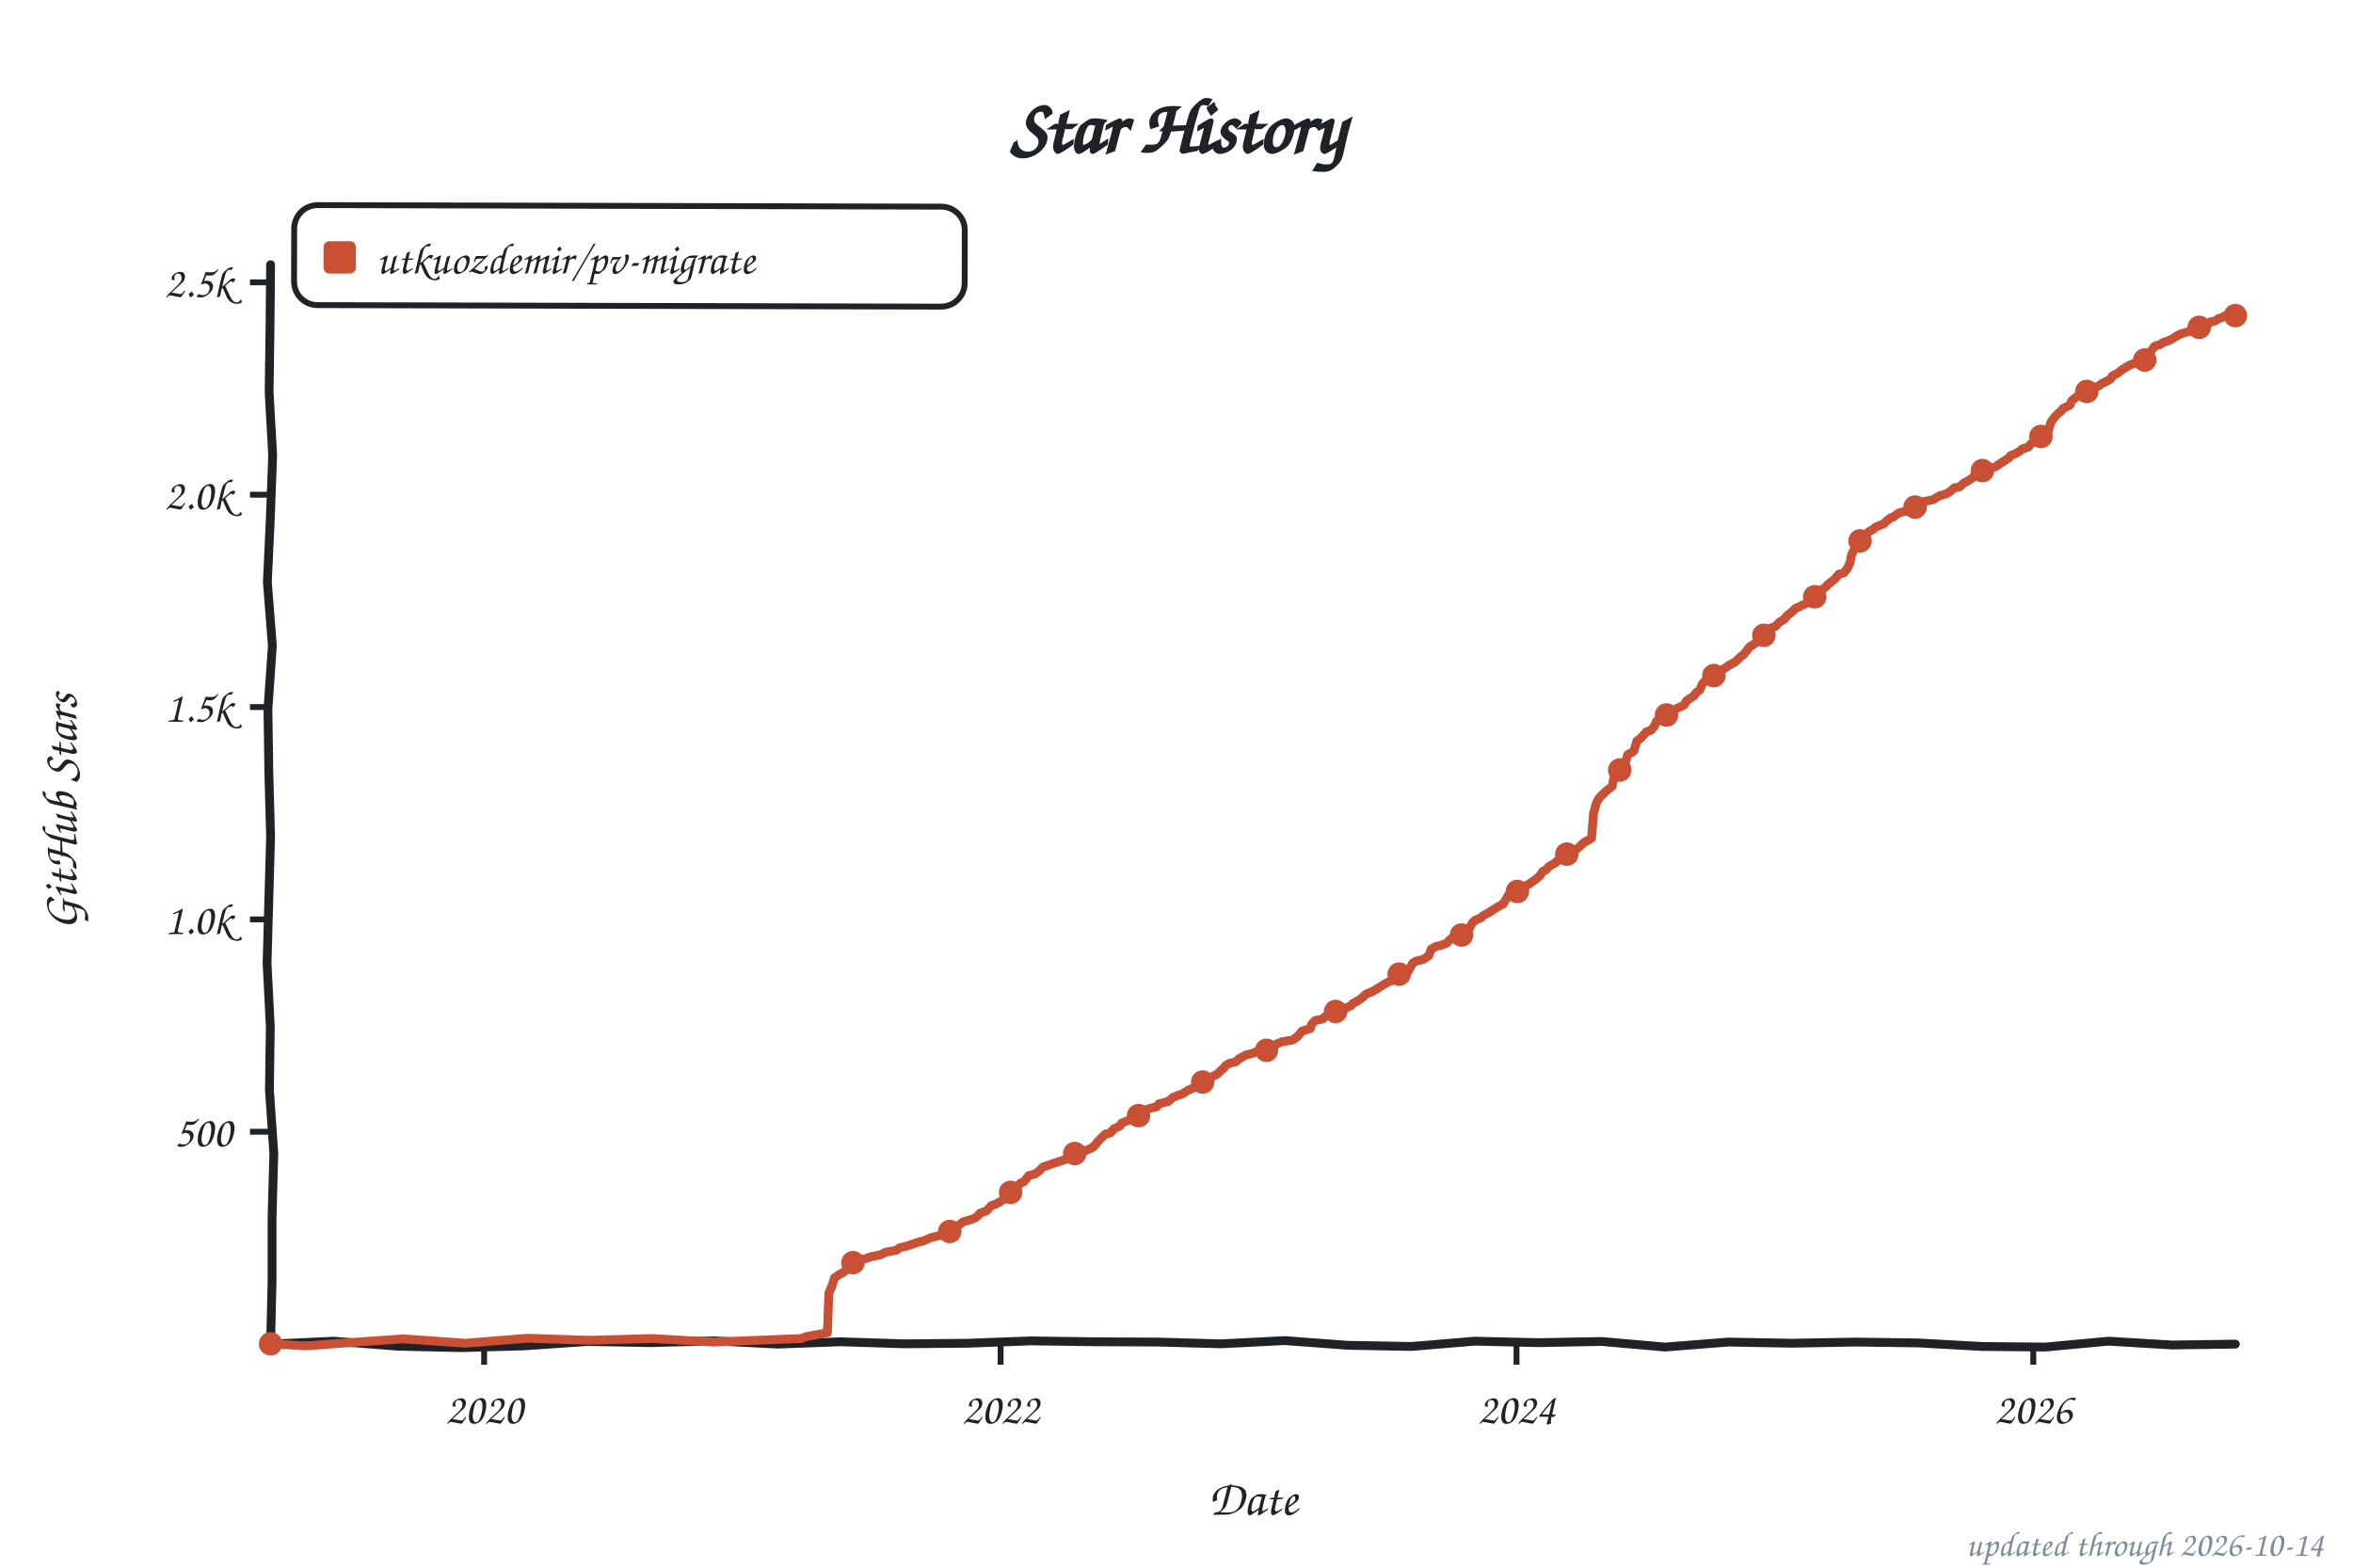
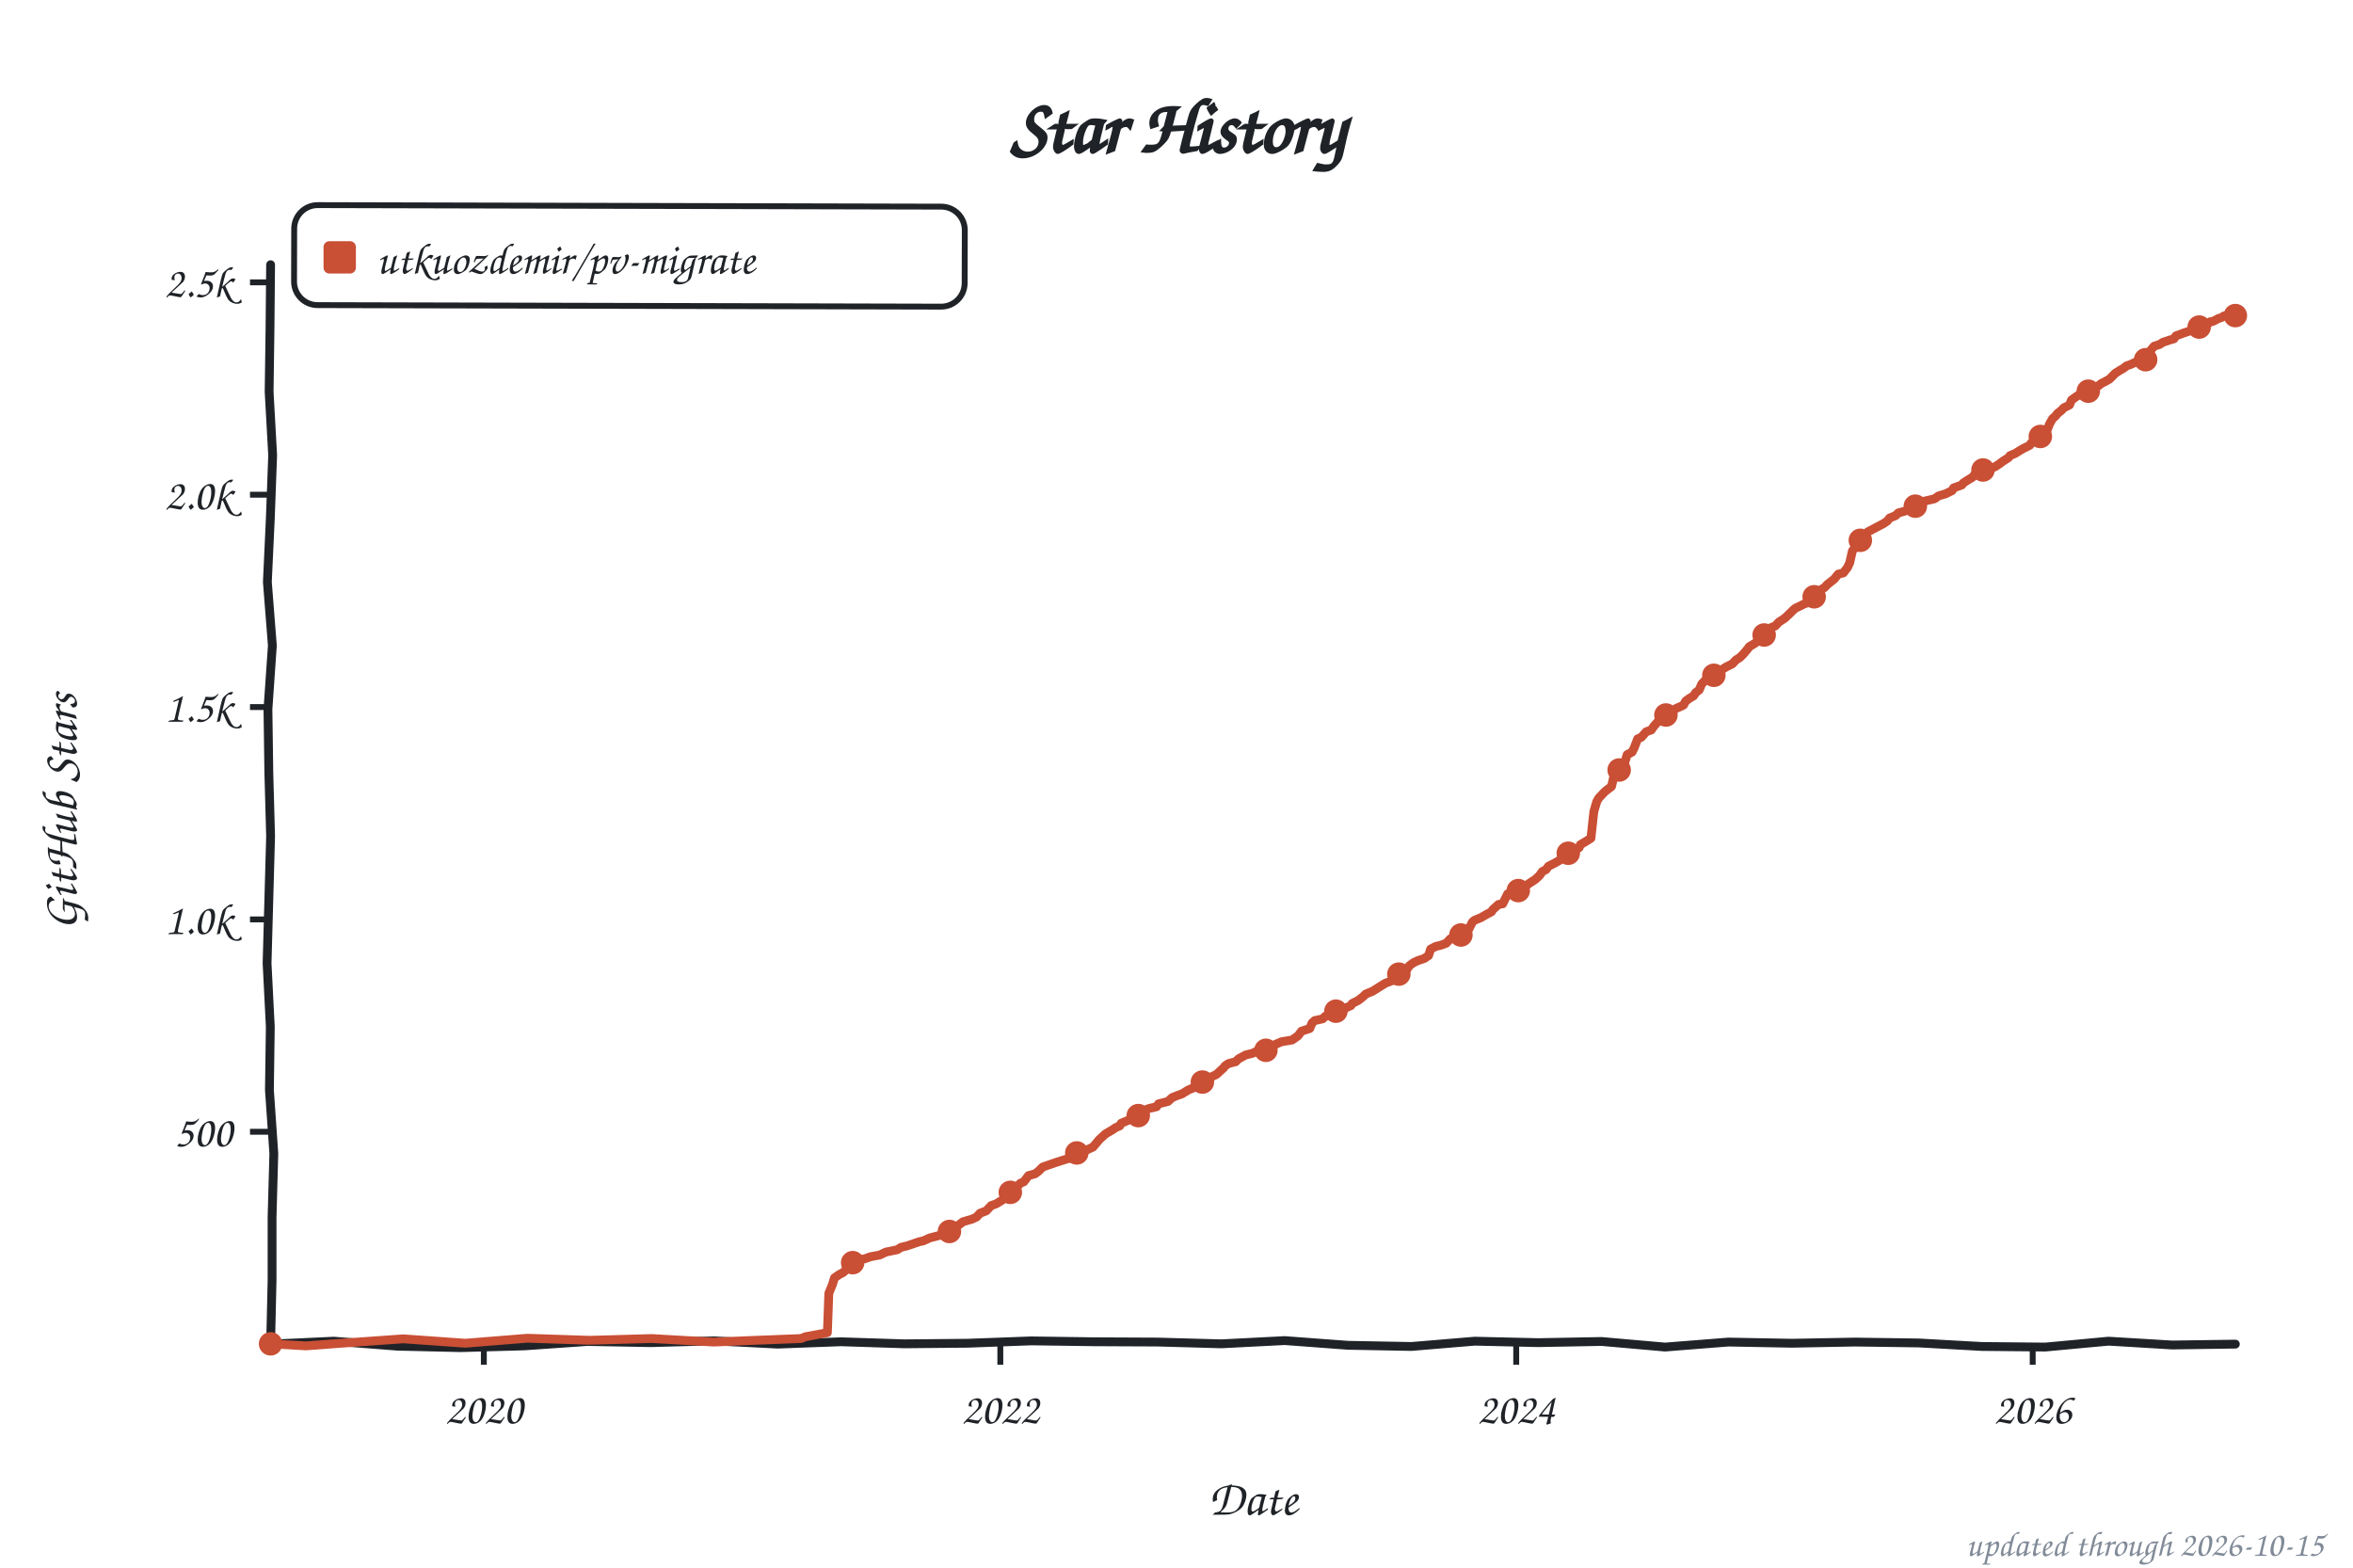
<svg xmlns="http://www.w3.org/2000/svg" width="800" height="533" viewBox="0 0 800 533" role="img" aria-label="Star history of utkuozdemir/pv-migrate">
  <style>text{font-family:"Comic Sans MS","Chalkboard SE","Comic Neue","Marker Felt",cursive}</style>
  <text x="400" y="52" font-size="26" font-weight="bold" text-anchor="middle" fill="#1f2328">Star History</text>
  <rect x="100" y="70" width="228" height="34" rx="8" fill="none" stroke="#1f2328" stroke-width="2" transform="rotate(0.14 214 87)" />
  <rect x="110" y="82" width="11" height="11" rx="2" fill="#c94f35" />
  <text x="128" y="93" font-size="15" fill="#1f2328" textLength="189" lengthAdjust="spacingAndGlyphs">utkuozdemir/pv-migrate</text>
  <line x1="85" y1="384.8" x2="92" y2="384.8" stroke="#1f2328" stroke-width="2" />
  <text x="79" y="389.8" font-size="15" text-anchor="end" fill="#1f2328">500</text>
  <line x1="85" y1="312.6" x2="92" y2="312.6" stroke="#1f2328" stroke-width="2" />
  <text x="79" y="317.6" font-size="15" text-anchor="end" fill="#1f2328">1.0k</text>
  <line x1="85" y1="240.4" x2="92" y2="240.4" stroke="#1f2328" stroke-width="2" />
  <text x="79" y="245.4" font-size="15" text-anchor="end" fill="#1f2328">1.5k</text>
  <line x1="85" y1="168.2" x2="92" y2="168.2" stroke="#1f2328" stroke-width="2" />
  <text x="79" y="173.2" font-size="15" text-anchor="end" fill="#1f2328">2.0k</text>
  <line x1="85" y1="96.0" x2="92" y2="96.0" stroke="#1f2328" stroke-width="2" />
  <text x="79" y="101.0" font-size="15" text-anchor="end" fill="#1f2328">2.5k</text>
-   <line x1="164.6" y1="457" x2="164.6" y2="464" stroke="#1f2328" stroke-width="2" />
-   <text x="164.6" y="484" font-size="15" text-anchor="middle" fill="#1f2328">2020</text>
-   <line x1="340.2" y1="457" x2="340.2" y2="464" stroke="#1f2328" stroke-width="2" />
-   <text x="340.2" y="484" font-size="15" text-anchor="middle" fill="#1f2328">2022</text>
-   <line x1="515.6" y1="457" x2="515.6" y2="464" stroke="#1f2328" stroke-width="2" />
-   <text x="515.6" y="484" font-size="15" text-anchor="middle" fill="#1f2328">2024</text>
-   <line x1="691.3" y1="457" x2="691.3" y2="464" stroke="#1f2328" stroke-width="2" />
-   <text x="691.3" y="484" font-size="15" text-anchor="middle" fill="#1f2328">2026</text>
+   <line x1="164.5" y1="457" x2="164.5" y2="464" stroke="#1f2328" stroke-width="2" />
+   <text x="164.5" y="484" font-size="15" text-anchor="middle" fill="#1f2328">2020</text>
+   <line x1="340.1" y1="457" x2="340.1" y2="464" stroke="#1f2328" stroke-width="2" />
+   <text x="340.1" y="484" font-size="15" text-anchor="middle" fill="#1f2328">2022</text>
+   <line x1="515.5" y1="457" x2="515.5" y2="464" stroke="#1f2328" stroke-width="2" />
+   <text x="515.5" y="484" font-size="15" text-anchor="middle" fill="#1f2328">2024</text>
+   <line x1="691.1" y1="457" x2="691.1" y2="464" stroke="#1f2328" stroke-width="2" />
+   <text x="691.1" y="484" font-size="15" text-anchor="middle" fill="#1f2328">2026</text>
  <text x="426" y="515" font-size="17" text-anchor="middle" fill="#1f2328">Date</text>
  <text x="26" y="276" font-size="17" text-anchor="middle" fill="#1f2328" transform="rotate(-90 26 276)">GitHub Stars</text>
  <path d="M 92.0,90.0 L 91.8,111.6 L 91.5,133.2 L 92.7,154.8 L 91.9,176.4 L 90.9,197.9 L 92.6,219.5 L 91.1,241.1 L 91.4,262.7 L 92.0,284.3 L 91.4,305.9 L 90.8,327.5 L 91.9,349.1 L 91.6,370.6 L 93.1,392.2 L 92.5,413.8 L 92.5,435.4 L 92.0,457.0 L 113.5,456.0 L 135.1,457.7 L 156.6,458.2 L 178.2,457.6 L 199.7,456.1 L 221.3,456.5 L 242.8,455.9 L 264.4,457.0 L 285.9,456.2 L 307.5,456.9 L 329.0,456.7 L 350.6,455.9 L 372.1,456.2 L 393.7,456.3 L 415.2,456.9 L 436.8,455.8 L 458.3,457.4 L 479.9,457.8 L 501.4,456.0 L 523.0,456.5 L 544.5,456.1 L 566.1,458.0 L 587.6,456.3 L 609.2,456.7 L 630.7,456.3 L 652.3,456.6 L 673.8,457.8 L 695.4,458.0 L 716.9,456.0 L 738.5,457.3 L 760.0,457.0" fill="none" stroke="#1f2328" stroke-width="3" stroke-linecap="round" stroke-linejoin="round" />
-   <path d="M 92.0,456.9 L 104.0,457.6 L 116.0,456.7 L 137.1,455.2 L 158.2,456.7 L 179.3,455.0 L 200.4,455.7 L 221.6,455.1 L 242.7,456.3 L 257.1,455.7 L 272.5,455.1 L 273.9,454.5 L 281.3,453.1 L 281.8,439.7 L 283.0,436.8 L 283.7,434.5 L 285.4,433.3 L 286.6,432.7 L 287.6,431.9 L 288.6,429.6 L 291.4,428.4 L 294.1,428.0 L 296.0,427.3 L 299.1,426.7 L 301.3,425.7 L 304.7,425.1 L 305.9,424.2 L 308.5,423.6 L 312.6,422.2 L 314.0,421.9 L 316.2,420.9 L 320.8,419.7 L 322.2,418.9 L 324.4,417.9 L 325.8,416.7 L 327.5,415.4 L 330.6,414.5 L 332.0,413.8 L 333.2,412.5 L 335.4,411.7 L 337.1,409.9 L 338.8,409.3 L 340.9,408.0 L 341.7,407.0 L 342.9,406.3 L 344.5,404.9 L 346.0,403.4 L 346.9,402.3 L 348.1,401.8 L 349.8,399.7 L 352.0,399.1 L 353.2,398.2 L 354.6,396.8 L 356.6,396.1 L 359.2,395.2 L 363.0,394.0 L 364.0,393.8 L 365.2,392.3 L 367.4,391.7 L 369.1,391.2 L 371.7,390.0 L 372.9,388.6 L 373.9,387.4 L 376.0,385.5 L 377.5,385.2 L 378.7,383.8 L 380.8,382.8 L 381.3,381.9 L 383.7,380.9 L 384.9,380.5 L 386.6,379.6 L 388.0,378.7 L 389.7,377.3 L 390.7,376.9 L 393.3,376.3 L 394.0,375.3 L 397.2,374.5 L 398.6,373.2 L 400.3,372.5 L 402.0,371.9 L 404.1,370.6 L 405.8,369.9 L 407.0,368.8 L 408.7,368.2 L 410.4,366.8 L 411.6,366.3 L 413.7,365.3 L 415.2,363.9 L 416.1,363.1 L 416.6,362.4 L 417.8,361.6 L 420.2,361.0 L 421.2,360.0 L 423.6,358.7 L 426.0,358.1 L 427.2,357.5 L 431.0,356.9 L 432.5,356.1 L 433.7,355.1 L 435.9,354.2 L 439.5,353.6 L 441.4,352.2 L 442.6,350.6 L 445.5,349.7 L 445.9,348.3 L 447.1,347.0 L 449.8,346.4 L 450.7,345.5 L 453.4,344.9 L 455.3,343.5 L 457.2,342.9 L 459.4,341.9 L 459.9,341.2 L 461.8,340.2 L 463.5,338.9 L 464.4,338.0 L 466.8,337.0 L 468.8,335.8 L 471.2,334.3 L 472.4,333.7 L 474.1,333.1 L 475.7,331.2 L 476.7,330.9 L 478.9,330.1 L 480.3,327.5 L 481.3,326.8 L 483.9,326.2 L 485.8,324.9 L 486.6,322.7 L 488.2,321.8 L 489.9,321.4 L 491.8,320.7 L 493.3,319.2 L 495.0,318.5 L 496.9,317.9 L 498.8,316.8 L 499.5,315.9 L 500.5,313.9 L 501.5,312.9 L 503.6,312.0 L 504.1,311.4 L 506.5,310.1 L 507.7,309.3 L 509.1,308.4 L 511.1,307.3 L 511.8,306.1 L 513.2,303.8 L 517.1,302.6 L 518.0,301.6 L 519.5,300.8 L 520.2,300.3 L 522.1,299.0 L 523.6,297.7 L 524.5,296.3 L 525.7,295.7 L 526.7,294.5 L 528.8,293.4 L 529.3,292.8 L 531.0,292.0 L 531.7,290.8 L 534.6,289.6 L 536.3,288.5 L 537.3,287.6 L 538.5,286.5 L 541.1,285.0 L 541.8,276.4 L 542.8,272.9 L 543.7,271.3 L 545.7,269.3 L 546.4,268.7 L 548.1,267.4 L 549.0,263.1 L 550.7,261.8 L 551.4,260.9 L 552.4,260.0 L 553.4,256.6 L 555.0,255.7 L 555.5,255.3 L 556.5,252.0 L 557.9,250.9 L 559.8,248.8 L 561.3,248.3 L 562.5,246.9 L 563.2,245.2 L 565.1,244.4 L 566.8,242.9 L 568.7,241.7 L 570.2,240.8 L 571.4,240.3 L 572.6,239.7 L 573.3,238.4 L 574.5,237.5 L 575.9,236.6 L 576.7,235.5 L 577.9,234.6 L 578.8,232.5 L 580.0,231.2 L 581.7,230.0 L 582.9,229.6 L 583.9,228.6 L 585.6,227.7 L 587.0,226.8 L 588.0,226.1 L 589.9,225.1 L 592.0,223.1 L 592.8,222.6 L 594.4,220.5 L 594.9,219.9 L 596.8,218.7 L 598.0,217.7 L 599.7,216.0 L 601.7,214.4 L 602.1,213.5 L 603.6,213.0 L 605.0,211.5 L 606.7,210.5 L 607.7,209.2 L 609.1,208.2 L 610.5,206.8 L 612.0,206.2 L 612.9,205.7 L 614.6,205.0 L 615.8,203.6 L 616.5,203.3 L 617.7,202.0 L 619.0,200.7 L 620.6,199.7 L 621.4,198.8 L 623.8,196.9 L 625.2,195.2 L 626.9,194.8 L 628.1,193.2 L 629.0,191.3 L 629.5,188.6 L 630.5,186.7 L 631.7,185.1 L 632.4,183.9 L 633.6,182.9 L 635.3,180.8 L 637.0,179.9 L 637.5,179.3 L 640.6,178.0 L 641.1,177.4 L 642.7,176.1 L 643.5,175.9 L 645.6,174.4 L 647.8,173.8 L 649.0,173.3 L 650.7,172.7 L 651.9,171.8 L 653.1,170.7 L 657.2,169.9 L 659.3,168.6 L 661.7,167.9 L 662.9,167.2 L 664.4,165.9 L 666.3,165.5 L 667.7,164.2 L 668.9,163.6 L 670.9,162.3 L 671.8,161.0 L 673.5,160.4 L 675.7,159.4 L 678.5,158.7 L 679.7,157.8 L 680.7,157.2 L 683.1,155.6 L 683.6,154.9 L 685.3,154.2 L 687.0,153.2 L 687.4,152.7 L 689.6,152.0 L 690.8,150.6 L 692.7,149.7 L 693.7,148.6 L 695.8,147.3 L 696.3,146.8 L 697.3,143.5 L 698.5,141.9 L 699.7,140.6 L 700.6,139.9 L 701.4,138.9 L 703.8,137.7 L 704.3,136.3 L 706.2,134.8 L 706.7,134.4 L 708.3,133.5 L 711.0,132.8 L 711.9,131.8 L 713.6,131.2 L 714.6,130.4 L 716.3,129.6 L 717.5,128.9 L 718.2,127.8 L 720.1,126.8 L 721.6,125.6 L 722.8,124.9 L 723.7,124.3 L 725.4,123.6 L 728.0,122.7 L 730.7,121.7 L 731.2,119.5 L 732.6,117.7 L 734.5,117.1 L 735.5,116.4 L 737.2,115.9 L 738.4,115.3 L 740.1,114.2 L 741.5,113.5 L 744.9,112.5 L 745.6,112.5 L 746.8,111.9 L 748.0,111.2 L 748.7,110.7 L 749.4,110.7 L 750.6,110.3 L 751.6,109.4 L 752.6,109.3 L 753.5,108.9 L 754.2,108.3 L 755.2,108.1 L 756.4,107.4 L 757.1,107.3 L 758.1,107.3 L 759.3,107.3 L 760.0,107.3" fill="none" stroke="#c94f35" stroke-width="3" stroke-linecap="round" stroke-linejoin="round" />
+   <path d="M 92.0,456.9 L 104.0,457.6 L 116.0,456.7 L 137.1,455.2 L 158.2,456.7 L 179.3,455.0 L 200.4,455.7 L 221.5,455.1 L 242.6,456.3 L 257.0,455.7 L 272.4,455.1 L 273.8,454.5 L 281.3,453.1 L 281.8,439.7 L 283.0,436.8 L 283.7,434.5 L 285.4,433.3 L 286.6,432.7 L 287.5,431.9 L 288.5,429.6 L 291.4,428.4 L 294.0,428.0 L 295.9,427.3 L 299.1,426.7 L 301.2,425.7 L 305.1,424.9 L 306.3,424.1 L 308.4,423.6 L 312.5,422.2 L 313.9,421.9 L 316.1,420.9 L 320.7,419.7 L 322.1,418.9 L 324.3,417.9 L 325.7,416.7 L 327.4,415.4 L 330.5,414.5 L 332.0,413.8 L 333.2,412.5 L 335.3,411.7 L 337.0,409.9 L 338.7,409.3 L 340.8,408.0 L 341.6,407.0 L 342.8,406.3 L 344.7,404.0 L 345.9,403.4 L 346.9,402.3 L 348.1,401.8 L 349.7,399.7 L 351.9,399.1 L 353.1,398.2 L 354.5,396.8 L 356.5,396.1 L 359.1,395.2 L 362.9,394.0 L 363.9,393.8 L 365.1,392.3 L 367.3,391.7 L 369.0,391.2 L 371.6,390.0 L 372.8,388.6 L 373.8,387.4 L 375.9,385.5 L 378.3,384.1 L 379.3,383.4 L 380.7,382.8 L 381.2,381.9 L 383.6,380.9 L 384.8,380.5 L 386.5,379.6 L 387.9,378.7 L 389.6,377.3 L 390.6,376.9 L 393.2,376.3 L 393.9,375.3 L 397.1,374.5 L 398.5,373.2 L 400.2,372.5 L 401.9,371.9 L 404.0,370.6 L 405.9,369.8 L 406.9,368.8 L 409.5,367.6 L 410.3,366.8 L 411.7,366.2 L 413.6,365.3 L 415.1,363.9 L 416.0,363.1 L 416.5,362.4 L 417.7,361.6 L 420.1,361.0 L 421.1,360.0 L 423.5,358.7 L 425.9,358.1 L 427.1,357.5 L 430.9,356.9 L 432.4,356.1 L 433.6,355.1 L 435.7,354.2 L 439.3,353.6 L 441.3,352.2 L 442.5,350.6 L 445.3,349.7 L 446.1,347.8 L 447.0,347.0 L 449.7,346.4 L 450.6,345.5 L 453.3,344.9 L 455.2,343.5 L 457.1,342.9 L 459.3,341.9 L 459.7,341.2 L 461.7,340.2 L 463.4,338.9 L 464.3,338.0 L 466.7,337.0 L 468.6,335.8 L 471.0,334.3 L 473.4,333.4 L 474.6,332.7 L 475.6,331.2 L 477.8,330.4 L 479.2,328.3 L 480.6,327.3 L 482.1,326.6 L 484.2,325.9 L 485.7,324.9 L 486.4,322.7 L 488.1,321.8 L 489.8,321.4 L 491.7,320.7 L 493.1,319.2 L 494.8,318.5 L 496.7,317.9 L 498.7,316.8 L 499.4,315.9 L 500.6,313.5 L 501.3,312.9 L 503.5,312.0 L 505.4,310.9 L 507.1,310.0 L 507.5,309.3 L 509.5,307.5 L 510.9,307.3 L 512.6,303.9 L 515.5,303.4 L 516.9,302.6 L 517.9,301.6 L 519.3,300.8 L 520.0,300.3 L 522.0,299.0 L 523.4,297.7 L 524.4,296.3 L 525.6,295.7 L 526.5,294.5 L 528.7,293.4 L 530.4,292.4 L 530.8,292.0 L 532.0,290.5 L 534.5,289.6 L 536.9,288.2 L 537.3,287.2 L 539.0,286.2 L 540.9,285.0 L 541.9,275.9 L 542.9,272.5 L 543.6,271.3 L 545.5,269.3 L 546.2,268.7 L 547.9,267.4 L 548.9,263.1 L 550.5,261.8 L 551.3,260.9 L 552.2,260.0 L 553.2,256.6 L 554.9,255.7 L 555.6,254.3 L 556.8,251.2 L 558.0,250.7 L 559.7,248.8 L 561.4,248.2 L 562.3,246.9 L 564.0,245.0 L 565.9,243.7 L 566.6,242.9 L 568.6,241.7 L 570.0,240.8 L 571.2,240.3 L 572.4,239.7 L 573.1,238.4 L 574.3,237.5 L 575.8,236.6 L 576.5,235.5 L 577.7,234.6 L 578.6,232.5 L 580.1,231.0 L 581.5,230.0 L 583.2,229.1 L 583.9,228.4 L 585.4,227.7 L 586.8,226.8 L 589.0,225.7 L 590.2,224.4 L 591.6,223.5 L 592.8,222.3 L 594.3,220.5 L 594.7,219.9 L 596.7,218.7 L 597.9,217.7 L 599.5,216.0 L 601.5,214.4 L 601.9,213.5 L 603.6,212.8 L 604.8,211.5 L 606.8,210.2 L 608.2,208.9 L 609.6,207.5 L 610.4,206.8 L 612.3,205.9 L 613.5,205.3 L 614.4,205.0 L 615.6,203.6 L 616.8,202.9 L 618.3,201.6 L 618.8,200.7 L 620.4,199.7 L 621.2,198.8 L 623.6,196.9 L 625.0,195.2 L 626.7,194.8 L 628.1,193.0 L 628.9,191.3 L 629.8,187.3 L 631.0,185.8 L 631.7,184.5 L 632.5,183.7 L 633.7,182.6 L 635.1,180.8 L 636.8,179.9 L 638.7,178.9 L 640.4,178.0 L 641.6,177.2 L 642.5,176.1 L 644.5,175.3 L 645.4,174.4 L 647.6,173.8 L 648.8,173.3 L 650.5,172.7 L 651.7,171.8 L 652.9,170.7 L 657.7,169.6 L 659.1,168.6 L 661.5,167.9 L 663.7,166.8 L 664.2,165.9 L 667.0,164.9 L 667.5,164.2 L 669.4,163.0 L 670.6,162.3 L 671.8,160.8 L 673.8,160.0 L 676.9,159.2 L 678.3,158.7 L 679.8,157.7 L 681.0,156.8 L 682.9,155.6 L 683.4,154.9 L 685.1,154.2 L 686.7,153.2 L 687.7,152.6 L 690.1,151.4 L 690.6,150.6 L 692.5,149.7 L 693.7,148.4 L 695.6,147.3 L 696.8,144.2 L 697.8,142.4 L 699.0,141.3 L 699.5,140.6 L 700.9,139.5 L 701.6,138.7 L 703.6,137.7 L 704.3,136.0 L 706.0,134.8 L 707.2,134.0 L 709.1,133.3 L 710.8,132.8 L 711.7,131.8 L 713.4,131.2 L 714.4,130.4 L 716.0,129.6 L 717.2,128.9 L 719.2,126.9 L 720.6,126.0 L 722.0,125.2 L 723.0,124.4 L 724.2,124.0 L 726.6,122.9 L 728.5,122.6 L 730.5,121.7 L 731.2,119.1 L 732.4,117.7 L 734.3,117.1 L 735.3,116.4 L 737.7,115.6 L 739.1,115.2 L 739.8,114.2 L 742.5,113.2 L 744.6,112.5 L 745.6,112.3 L 747.0,111.5 L 748.0,110.9 L 748.5,110.7 L 749.7,110.6 L 750.6,110.2 L 751.4,109.4 L 752.3,109.3 L 753.5,108.7 L 754.2,108.3 L 755.2,108.0 L 756.2,107.4 L 757.1,107.3 L 758.1,107.3 L 759.3,107.4 L 760.0,107.3" fill="none" stroke="#c94f35" stroke-width="3" stroke-linecap="round" stroke-linejoin="round" />
  <circle cx="92.0" cy="456.9" r="4" fill="#c94f35" />
-   <circle cx="290.0" cy="429.3" r="4" fill="#c94f35" />
-   <circle cx="322.9" cy="418.7" r="4" fill="#c94f35" />
-   <circle cx="343.6" cy="405.4" r="4" fill="#c94f35" />
-   <circle cx="365.4" cy="392.2" r="4" fill="#c94f35" />
-   <circle cx="387.1" cy="379.3" r="4" fill="#c94f35" />
-   <circle cx="408.9" cy="367.9" r="4" fill="#c94f35" />
-   <circle cx="430.6" cy="357.1" r="4" fill="#c94f35" />
-   <circle cx="454.1" cy="343.9" r="4" fill="#c94f35" />
-   <circle cx="475.7" cy="331.2" r="4" fill="#c94f35" />
-   <circle cx="496.9" cy="317.9" r="4" fill="#c94f35" />
-   <circle cx="515.9" cy="303.1" r="4" fill="#c94f35" />
-   <circle cx="532.7" cy="290.4" r="4" fill="#c94f35" />
-   <circle cx="550.7" cy="261.8" r="4" fill="#c94f35" />
-   <circle cx="566.6" cy="243.1" r="4" fill="#c94f35" />
-   <circle cx="582.7" cy="229.7" r="4" fill="#c94f35" />
-   <circle cx="599.7" cy="216.0" r="4" fill="#c94f35" />
-   <circle cx="617.0" cy="202.9" r="4" fill="#c94f35" />
-   <circle cx="632.4" cy="183.9" r="4" fill="#c94f35" />
-   <circle cx="651.1" cy="172.4" r="4" fill="#c94f35" />
-   <circle cx="674.0" cy="160.0" r="4" fill="#c94f35" />
-   <circle cx="693.9" cy="148.4" r="4" fill="#c94f35" />
-   <circle cx="709.5" cy="133.1" r="4" fill="#c94f35" />
-   <circle cx="729.2" cy="122.4" r="4" fill="#c94f35" />
-   <circle cx="747.7" cy="111.3" r="4" fill="#c94f35" />
+   <circle cx="289.9" cy="429.3" r="4" fill="#c94f35" />
+   <circle cx="322.8" cy="418.7" r="4" fill="#c94f35" />
+   <circle cx="343.5" cy="405.4" r="4" fill="#c94f35" />
+   <circle cx="366.1" cy="392.0" r="4" fill="#c94f35" />
+   <circle cx="387.0" cy="379.3" r="4" fill="#c94f35" />
+   <circle cx="408.8" cy="367.9" r="4" fill="#c94f35" />
+   <circle cx="430.4" cy="357.1" r="4" fill="#c94f35" />
+   <circle cx="454.2" cy="343.8" r="4" fill="#c94f35" />
+   <circle cx="475.6" cy="331.2" r="4" fill="#c94f35" />
+   <circle cx="496.7" cy="317.9" r="4" fill="#c94f35" />
+   <circle cx="516.2" cy="302.8" r="4" fill="#c94f35" />
+   <circle cx="533.2" cy="290.1" r="4" fill="#c94f35" />
+   <circle cx="550.5" cy="261.8" r="4" fill="#c94f35" />
+   <circle cx="566.4" cy="243.1" r="4" fill="#c94f35" />
+   <circle cx="582.7" cy="229.6" r="4" fill="#c94f35" />
+   <circle cx="599.8" cy="215.9" r="4" fill="#c94f35" />
+   <circle cx="616.8" cy="202.9" r="4" fill="#c94f35" />
+   <circle cx="632.5" cy="183.7" r="4" fill="#c94f35" />
+   <circle cx="651.2" cy="172.1" r="4" fill="#c94f35" />
+   <circle cx="674.2" cy="159.8" r="4" fill="#c94f35" />
+   <circle cx="693.7" cy="148.4" r="4" fill="#c94f35" />
+   <circle cx="710.0" cy="133.0" r="4" fill="#c94f35" />
+   <circle cx="729.5" cy="122.3" r="4" fill="#c94f35" />
+   <circle cx="747.7" cy="111.2" r="4" fill="#c94f35" />
  <circle cx="760.0" cy="107.3" r="4" fill="#c94f35" />
-   <text x="790" y="529" font-size="12" text-anchor="end" fill="#818b98">updated through 2026-10-14</text>
+   <text x="790" y="529" font-size="12" text-anchor="end" fill="#818b98">updated through 2026-10-15</text>
</svg>
